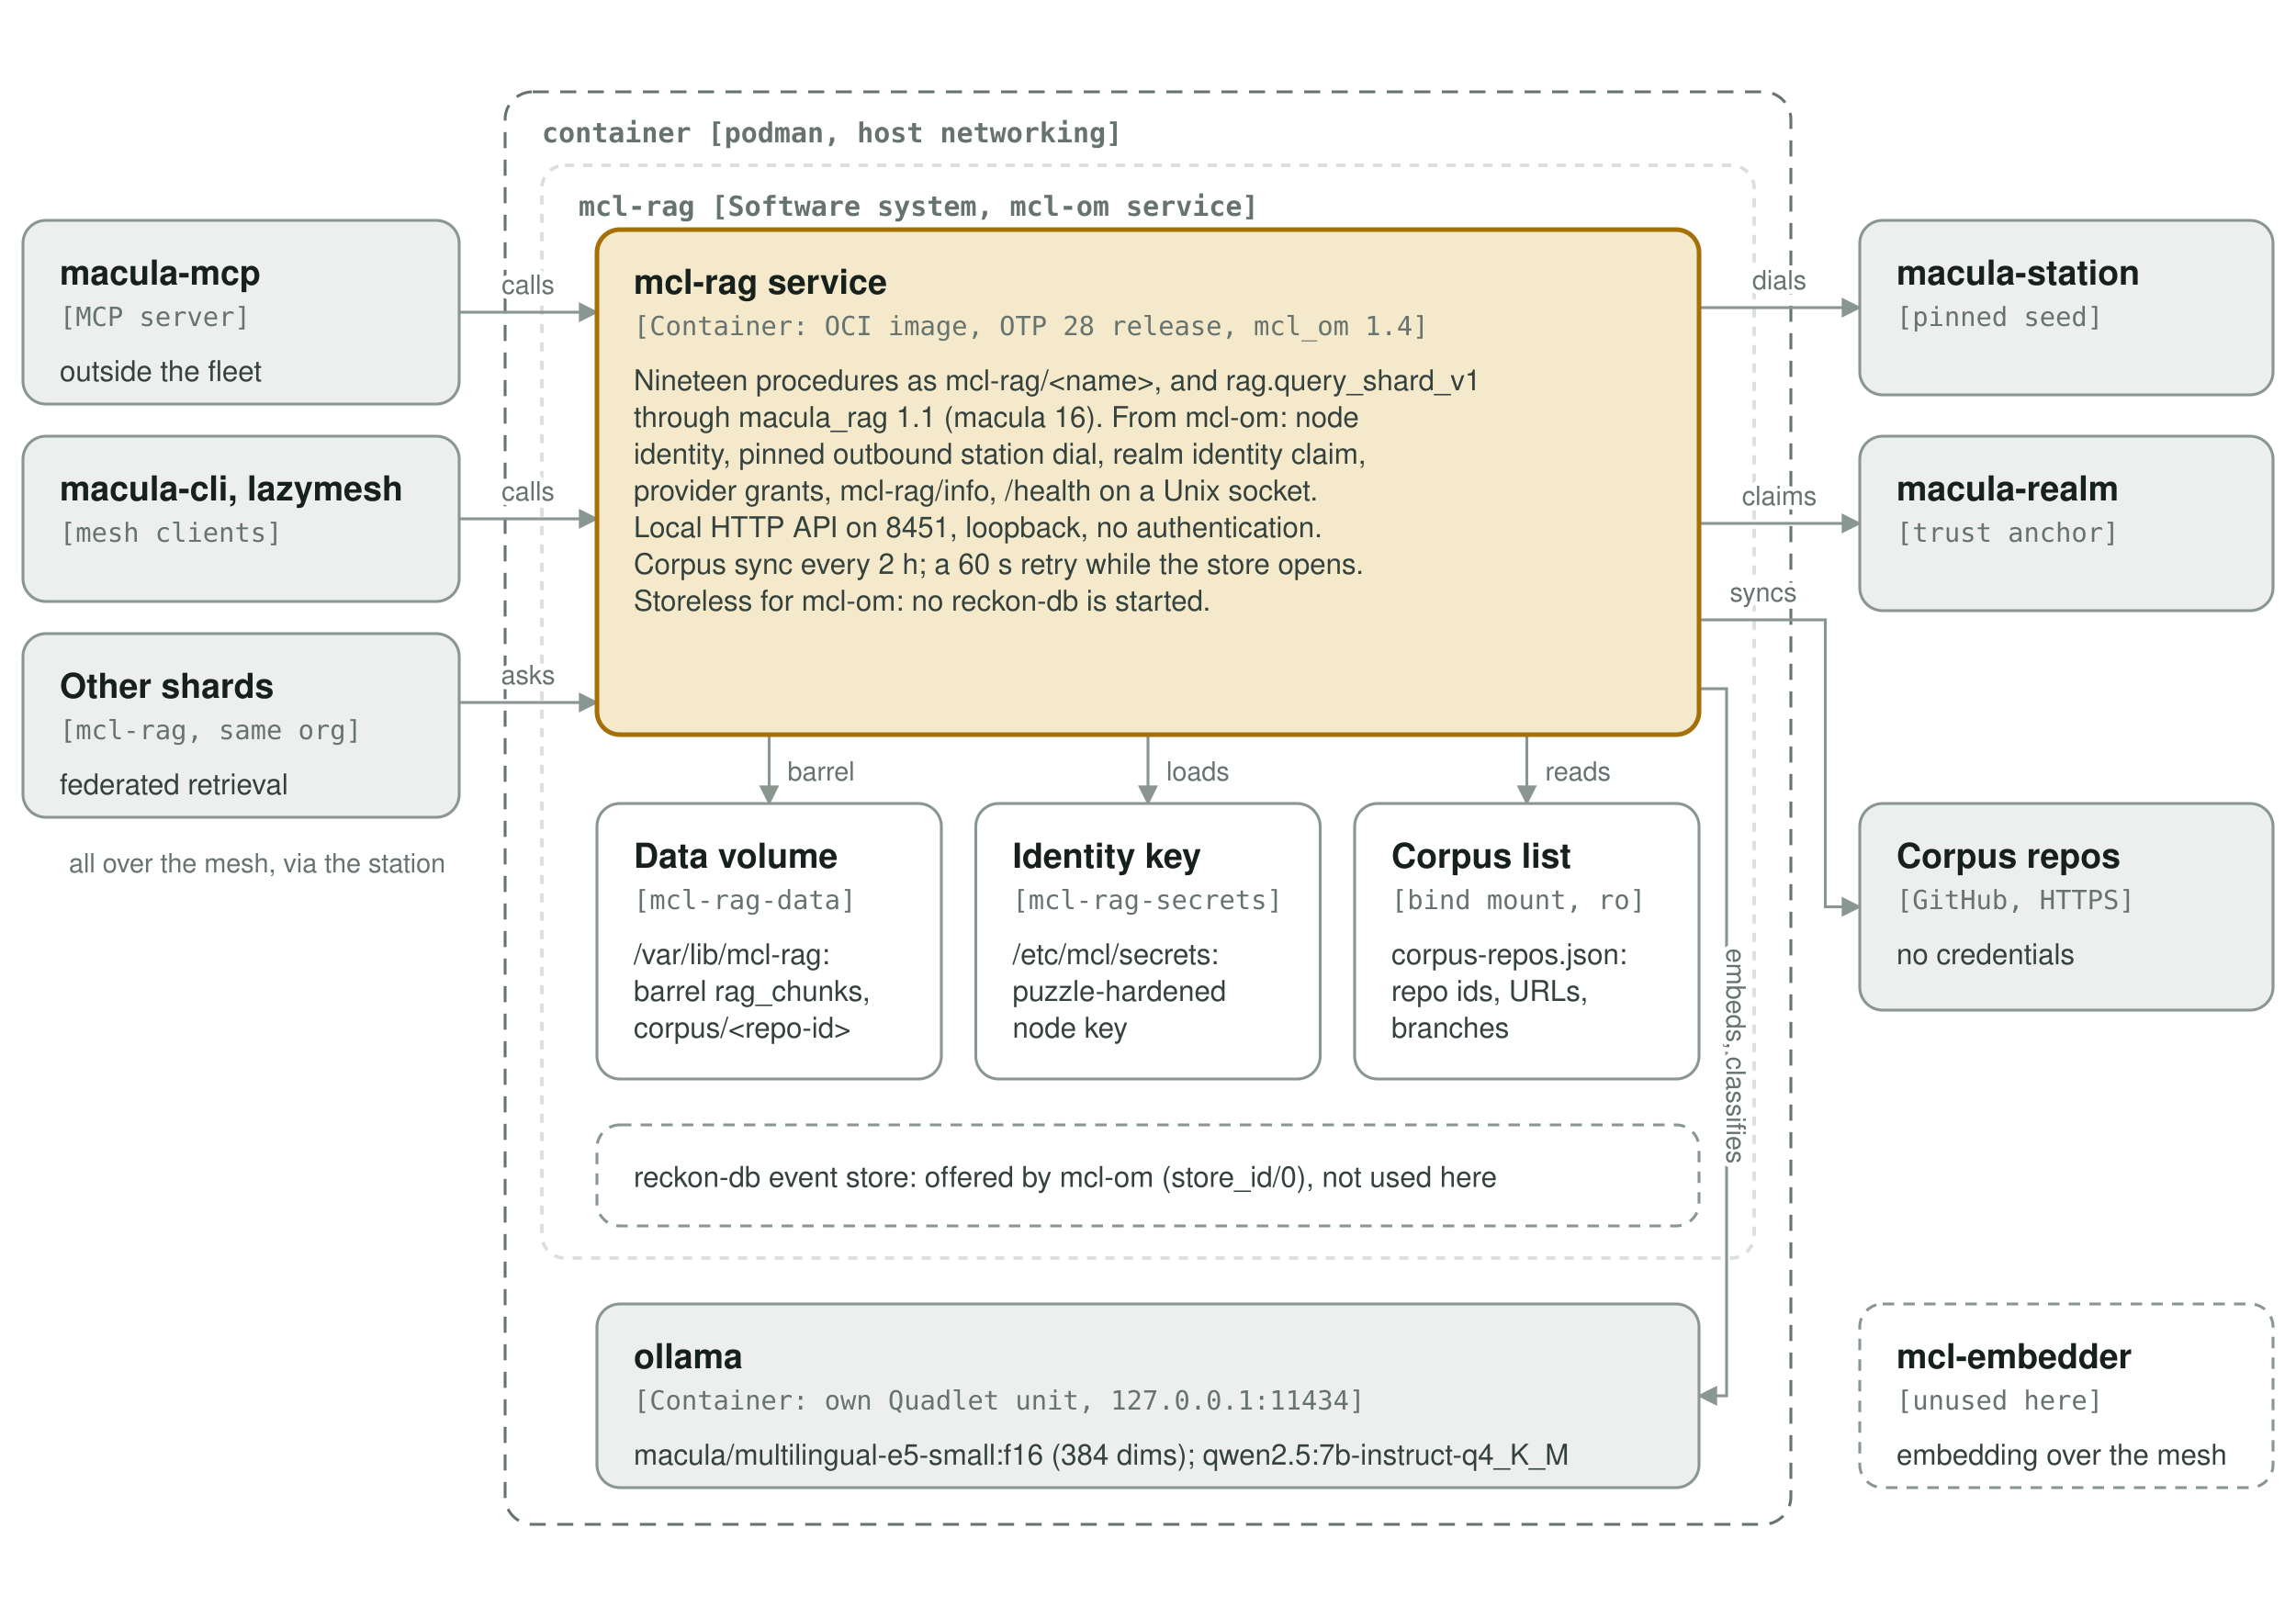
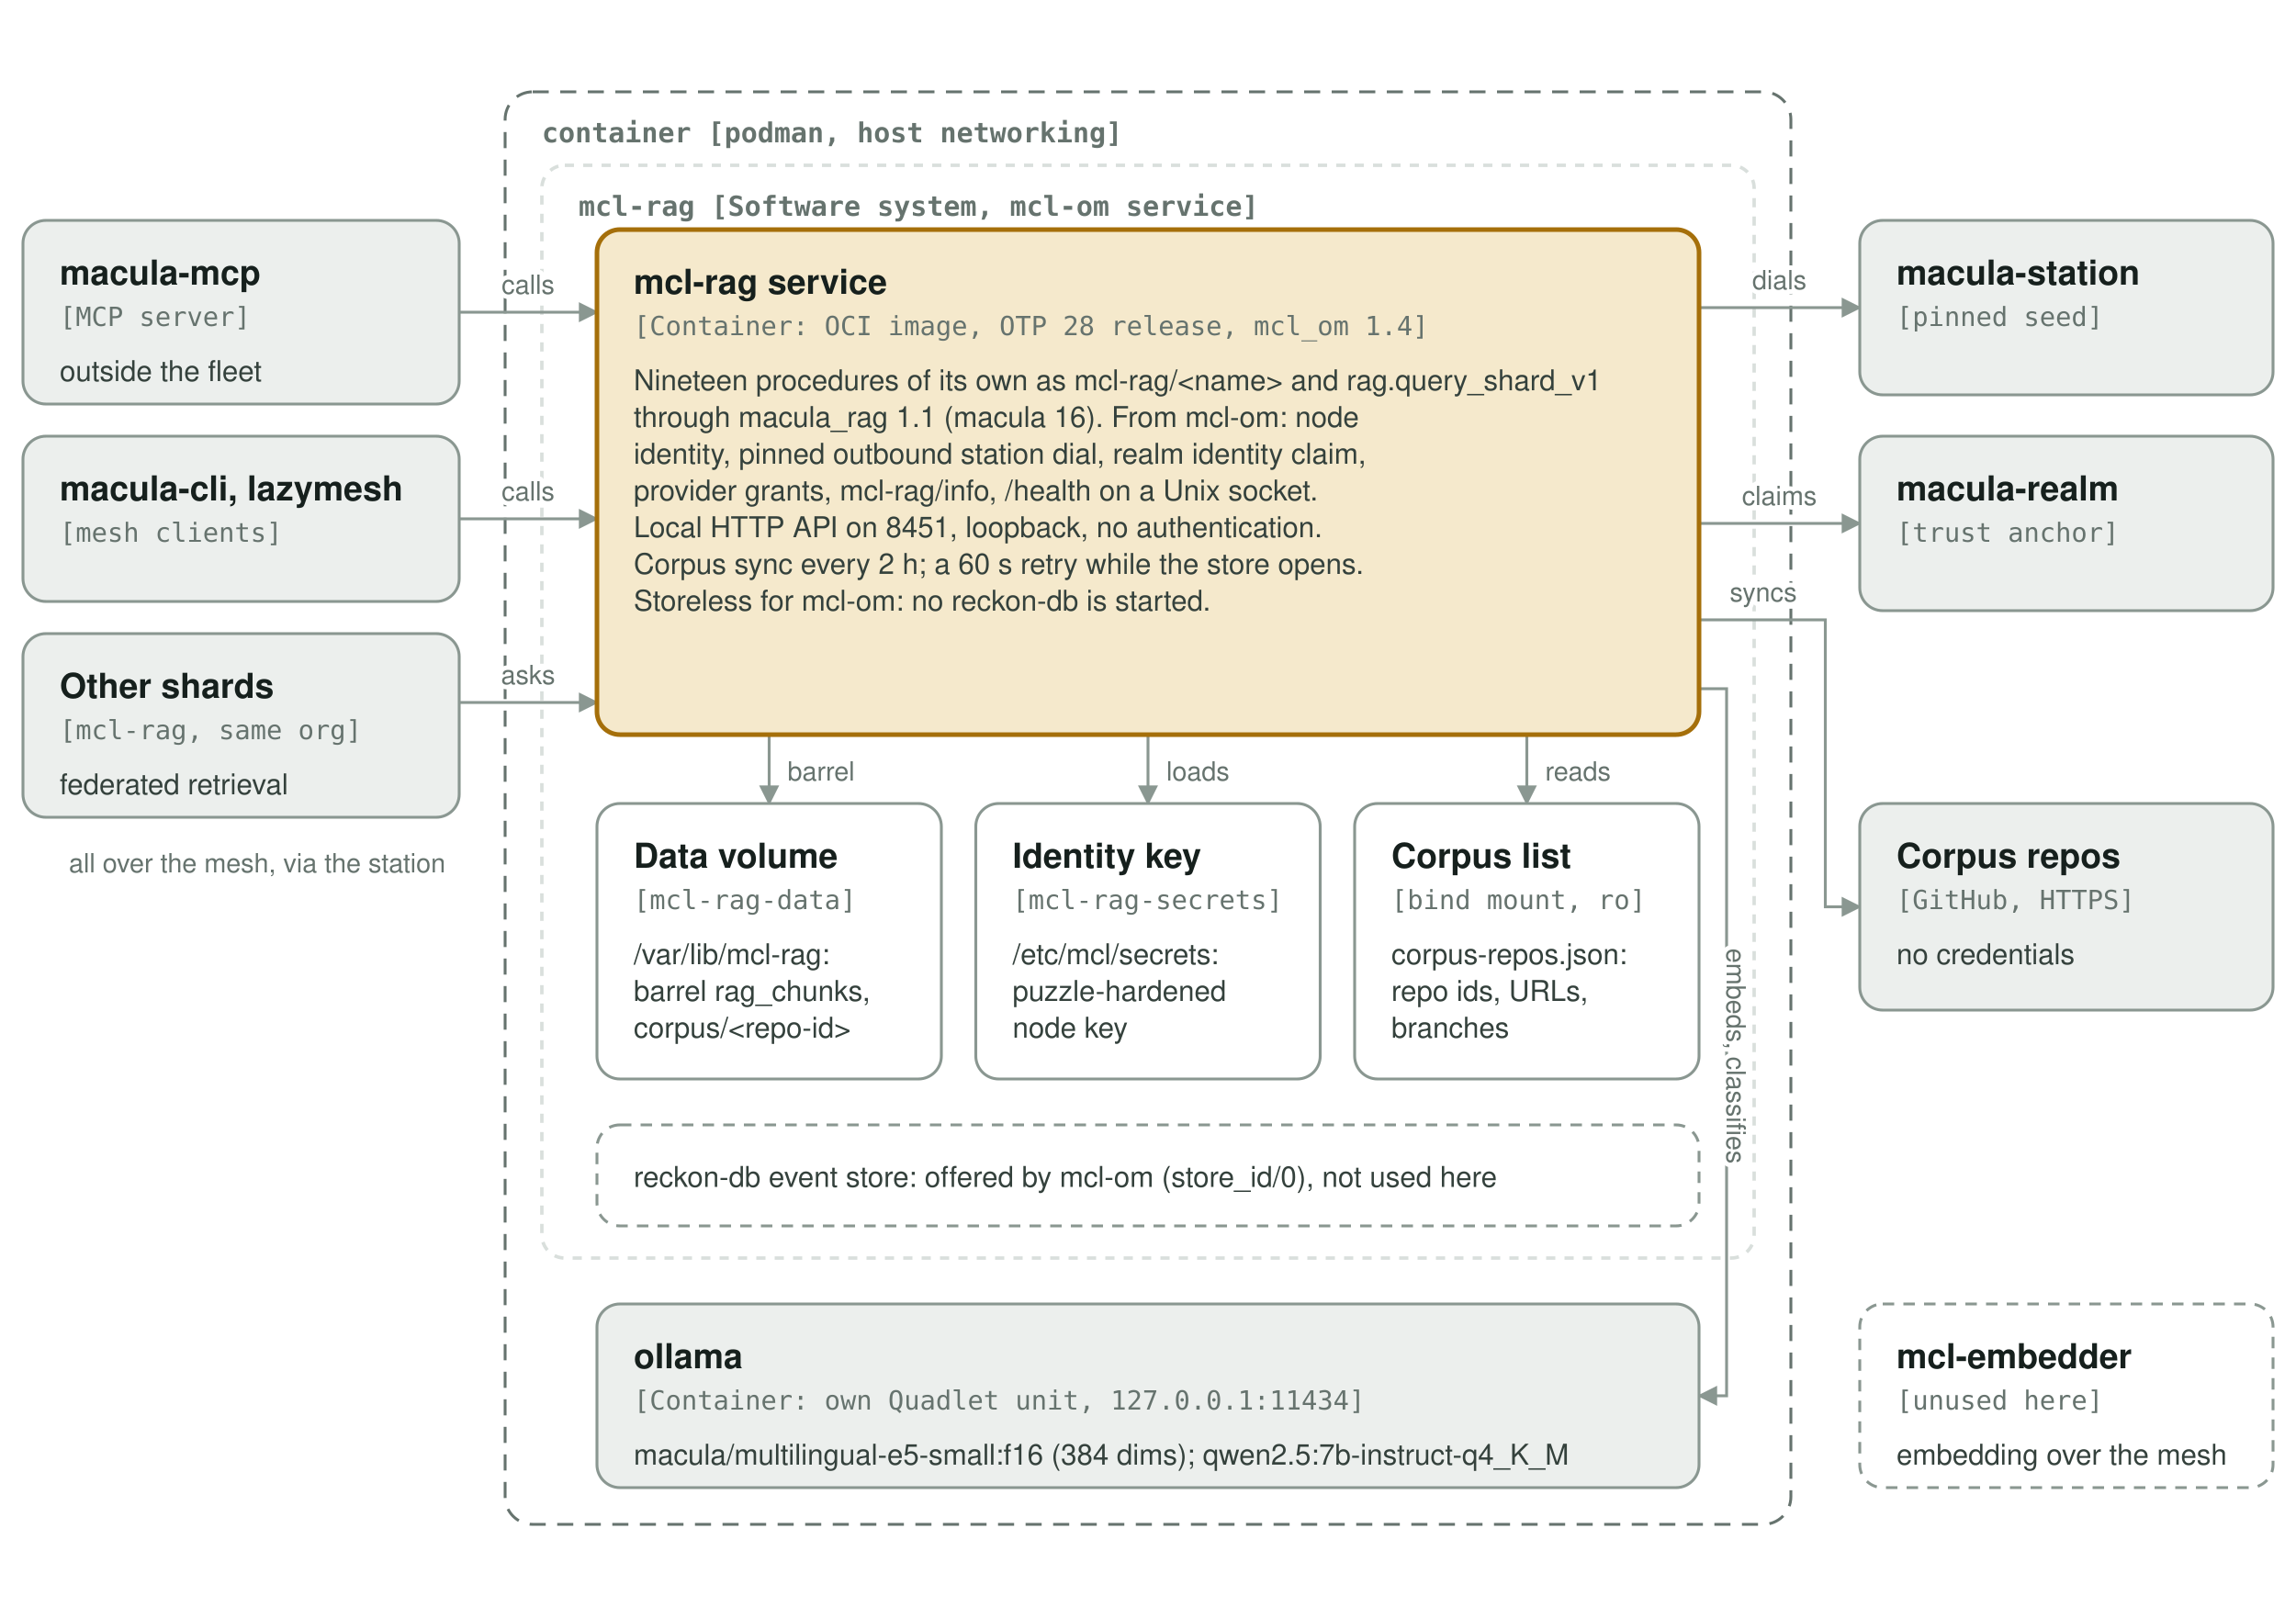
<svg xmlns="http://www.w3.org/2000/svg" viewBox="0 0 1000 700" role="img" aria-label="mcl-rag containers">
  <style>
.t-name { font-family: "Atkinson Hyperlegible", "Segoe UI", system-ui, -apple-system, Helvetica, Arial, sans-serif; font-size: 15px; font-weight: 700; }
.t-desc { font-family: "Atkinson Hyperlegible", "Segoe UI", system-ui, -apple-system, Helvetica, Arial, sans-serif; font-size: 12.5px; }
.t-rel { font-family: "Atkinson Hyperlegible", "Segoe UI", system-ui, -apple-system, Helvetica, Arial, sans-serif; font-size: 11.5px; paint-order: stroke; stroke-width: 4px; stroke-linejoin: round; }
.t-code { font-family: "JetBrains Mono", ui-monospace, Menlo, Consolas, monospace; font-size: 13px; font-weight: 600; }
.t-small { font-size: 12px; }
.t-type { font-family: "JetBrains Mono", ui-monospace, Menlo, Consolas, monospace; font-size: 11.5px; }
.t-bound { font-family: "JetBrains Mono", ui-monospace, Menlo, Consolas, monospace; font-size: 12px; font-weight: 600; }
.edge { fill: none; stroke-width: 1.25; }
.edge-later { fill: none; stroke-width: 1.25; stroke-dasharray: 5 4; }
.bg { fill: #FFFFFF; }
.b-sys { fill: #F5E9CC; stroke: #A56F0A; stroke-width: 2; }
.b-ext { fill: #ECEFED; stroke: #8A9791; stroke-width: 1.25; }
.b-per { fill: #E3EBF2; stroke: #3B5B7A; stroke-width: 1.25; }
.b-cmp { fill: #FFFFFF; stroke: #8A9791; stroke-width: 1.25; }
.b-later { fill: none; stroke: #8A9791; stroke-width: 1.25; stroke-dasharray: 5 4; }
.bound { fill: none; stroke: #66736E; stroke-width: 1.25; stroke-dasharray: 7 5; }
.bound-in { fill: none; stroke: #D9DFDC; stroke-width: 1.5; stroke-dasharray: 4 4; }
.head { fill: #3B5B7A; }
.t-name { fill: #16201D; }
.t-code { fill: #16201D; }
.t-type { fill: #66736E; }
.t-desc { fill: #34413C; }
.t-bound { fill: #66736E; }
.t-rel { fill: #66736E; stroke: #FFFFFF; }
.edge, .edge-later { stroke: #8A9791; }
.arrowhead { fill: #8A9791; }
@media (prefers-color-scheme: dark) {
.bg { fill: #171F1C; }
.b-sys { fill: #3A2E13; stroke: #E3AA3C; stroke-width: 2; }
.b-ext { fill: #1C2421; stroke: #7D8B85; stroke-width: 1.25; }
.b-per { fill: #1D2A36; stroke: #8EB4D8; stroke-width: 1.25; }
.b-cmp { fill: #171F1C; stroke: #7D8B85; stroke-width: 1.25; }
.b-later { fill: none; stroke: #7D8B85; stroke-width: 1.25; stroke-dasharray: 5 4; }
.bound { fill: none; stroke: #93A09A; stroke-width: 1.25; stroke-dasharray: 7 5; }
.bound-in { fill: none; stroke: #2A3431; stroke-width: 1.5; stroke-dasharray: 4 4; }
.head { fill: #8EB4D8; }
.t-name { fill: #E6ECE9; }
.t-code { fill: #E6ECE9; }
.t-type { fill: #93A09A; }
.t-desc { fill: #C3CDC8; }
.t-bound { fill: #93A09A; }
.t-rel { fill: #93A09A; stroke: #171F1C; }
.edge, .edge-later { stroke: #7D8B85; }
.arrowhead { fill: #7D8B85; }
}
</style>
  <defs>
    <marker id="a" viewBox="0 0 10 10" refX="9" refY="5" markerWidth="7" markerHeight="7" orient="auto-start-reverse">
      <path class="arrowhead" d="M0 0L10 5L0 10z" />
    </marker>
  </defs>
  <rect class="bg" x="0" y="0" width="1000" height="700" />
  <rect class="bound" x="220" y="40" width="560" height="624" rx="12" />
  <text class="t-bound" x="236" y="62">container [podman, host networking]</text>
  <rect class="bound-in" x="236" y="72" width="528" height="476" rx="10" />
  <text class="t-bound" x="252" y="94">mcl-rag [Software system, mcl-om service]</text>
  <path class="edge" d="M200 136H260" marker-end="url(#a)" />
  <path class="edge" d="M200 226H260" marker-end="url(#a)" />
  <path class="edge" d="M200 306H260" marker-end="url(#a)" />
  <path class="edge" d="M740 134H810" marker-end="url(#a)" />
  <path class="edge" d="M740 228H810" marker-end="url(#a)" />
  <path class="edge" d="M740 270H795V395H810" marker-end="url(#a)" />
  <path class="edge" d="M740 300H752V608H740" marker-end="url(#a)" />
  <path class="edge" d="M335 320V350" marker-end="url(#a)" />
  <path class="edge" d="M500 320V350" marker-end="url(#a)" />
  <path class="edge" d="M665 320V350" marker-end="url(#a)" />
  <rect class="b-sys" x="260" y="100" width="480" height="220" rx="10" />
  <text class="t-name" x="276" y="128">mcl-rag service</text>
  <text class="t-type" x="276" y="146">[Container: OCI image, OTP 28 release, mcl_om 1.4]</text>
-   <text class="t-desc" x="276" y="170">Nineteen procedures as mcl-rag/&lt;name&gt;, and rag.query_shard_v1</text>
+   <text class="t-desc" x="276" y="170">Nineteen procedures of its own as mcl-rag/&lt;name&gt; and rag.query_shard_v1</text>
  <text class="t-desc" x="276" y="186">through macula_rag 1.1 (macula 16). From mcl-om: node</text>
  <text class="t-desc" x="276" y="202">identity, pinned outbound station dial, realm identity claim,</text>
  <text class="t-desc" x="276" y="218">provider grants, mcl-rag/info, /health on a Unix socket.</text>
  <text class="t-desc" x="276" y="234">Local HTTP API on 8451, loopback, no authentication.</text>
  <text class="t-desc" x="276" y="250">Corpus sync every 2 h; a 60 s retry while the store opens.</text>
  <text class="t-desc" x="276" y="266">Storeless for mcl-om: no reckon-db is started.</text>
  <rect class="b-cmp" x="260" y="350" width="150" height="120" rx="10" />
  <text class="t-name" x="276" y="378">Data volume</text>
  <text class="t-type" x="276" y="396">[mcl-rag-data]</text>
  <text class="t-desc" x="276" y="420">/var/lib/mcl-rag:</text>
  <text class="t-desc" x="276" y="436">barrel rag_chunks,</text>
  <text class="t-desc" x="276" y="452">corpus/&lt;repo-id&gt;</text>
  <rect class="b-cmp" x="425" y="350" width="150" height="120" rx="10" />
  <text class="t-name" x="441" y="378">Identity key</text>
  <text class="t-type" x="441" y="396">[mcl-rag-secrets]</text>
  <text class="t-desc" x="441" y="420">/etc/mcl/secrets:</text>
  <text class="t-desc" x="441" y="436">puzzle-hardened</text>
  <text class="t-desc" x="441" y="452">node key</text>
  <rect class="b-cmp" x="590" y="350" width="150" height="120" rx="10" />
  <text class="t-name" x="606" y="378">Corpus list</text>
  <text class="t-type" x="606" y="396">[bind mount, ro]</text>
  <text class="t-desc" x="606" y="420">corpus-repos.json:</text>
  <text class="t-desc" x="606" y="436">repo ids, URLs,</text>
  <text class="t-desc" x="606" y="452">branches</text>
  <rect class="b-later" x="260" y="490" width="480" height="44" rx="10" />
  <text class="t-desc" x="276" y="517">reckon-db event store: offered by mcl-om (store_id/0), not used here</text>
  <rect class="b-ext" x="260" y="568" width="480" height="80" rx="10" />
  <text class="t-name" x="276" y="596">ollama</text>
  <text class="t-type" x="276" y="614">[Container: own Quadlet unit, 127.0.0.1:11434]</text>
  <text class="t-desc" x="276" y="638">macula/multilingual-e5-small:f16 (384 dims); qwen2.5:7b-instruct-q4_K_M</text>
  <rect class="b-ext" x="10" y="96" width="190" height="80" rx="10" />
  <text class="t-name" x="26" y="124">macula-mcp</text>
  <text class="t-type" x="26" y="142">[MCP server]</text>
  <text class="t-desc" x="26" y="166">outside the fleet</text>
  <rect class="b-ext" x="10" y="190" width="190" height="72" rx="10" />
  <text class="t-name" x="26" y="218">macula-cli, lazymesh</text>
  <text class="t-type" x="26" y="236">[mesh clients]</text>
  <rect class="b-ext" x="10" y="276" width="190" height="80" rx="10" />
  <text class="t-name" x="26" y="304">Other shards</text>
  <text class="t-type" x="26" y="322">[mcl-rag, same org]</text>
  <text class="t-desc" x="26" y="346">federated retrieval</text>
  <rect class="b-ext" x="810" y="96" width="180" height="76" rx="10" />
  <text class="t-name" x="826" y="124">macula-station</text>
  <text class="t-type" x="826" y="142">[pinned seed]</text>
  <rect class="b-ext" x="810" y="190" width="180" height="76" rx="10" />
  <text class="t-name" x="826" y="218">macula-realm</text>
  <text class="t-type" x="826" y="236">[trust anchor]</text>
  <rect class="b-ext" x="810" y="350" width="180" height="90" rx="10" />
  <text class="t-name" x="826" y="378">Corpus repos</text>
  <text class="t-type" x="826" y="396">[GitHub, HTTPS]</text>
  <text class="t-desc" x="826" y="420">no credentials</text>
  <rect class="b-later" x="810" y="568" width="180" height="80" rx="10" />
  <text class="t-name" x="826" y="596">mcl-embedder</text>
  <text class="t-type" x="826" y="614">[unused here]</text>
  <text class="t-desc" x="826" y="638">embedding over the mesh</text>
  <text class="t-rel" x="230" y="128" text-anchor="middle">calls</text>
  <text class="t-rel" x="230" y="218" text-anchor="middle">calls</text>
  <text class="t-rel" x="230" y="298" text-anchor="middle">asks</text>
  <text class="t-rel" x="30" y="380">all over the mesh, via the station</text>
  <text class="t-rel" x="775" y="126" text-anchor="middle">dials</text>
  <text class="t-rel" x="775" y="220" text-anchor="middle">claims</text>
  <text class="t-rel" x="768" y="262" text-anchor="middle">syncs</text>
  <text class="t-rel" x="752" y="460" text-anchor="middle" transform="rotate(90 752 460)">embeds, classifies</text>
  <text class="t-rel" x="343" y="340">barrel</text>
  <text class="t-rel" x="508" y="340">loads</text>
  <text class="t-rel" x="673" y="340">reads</text>
</svg>
